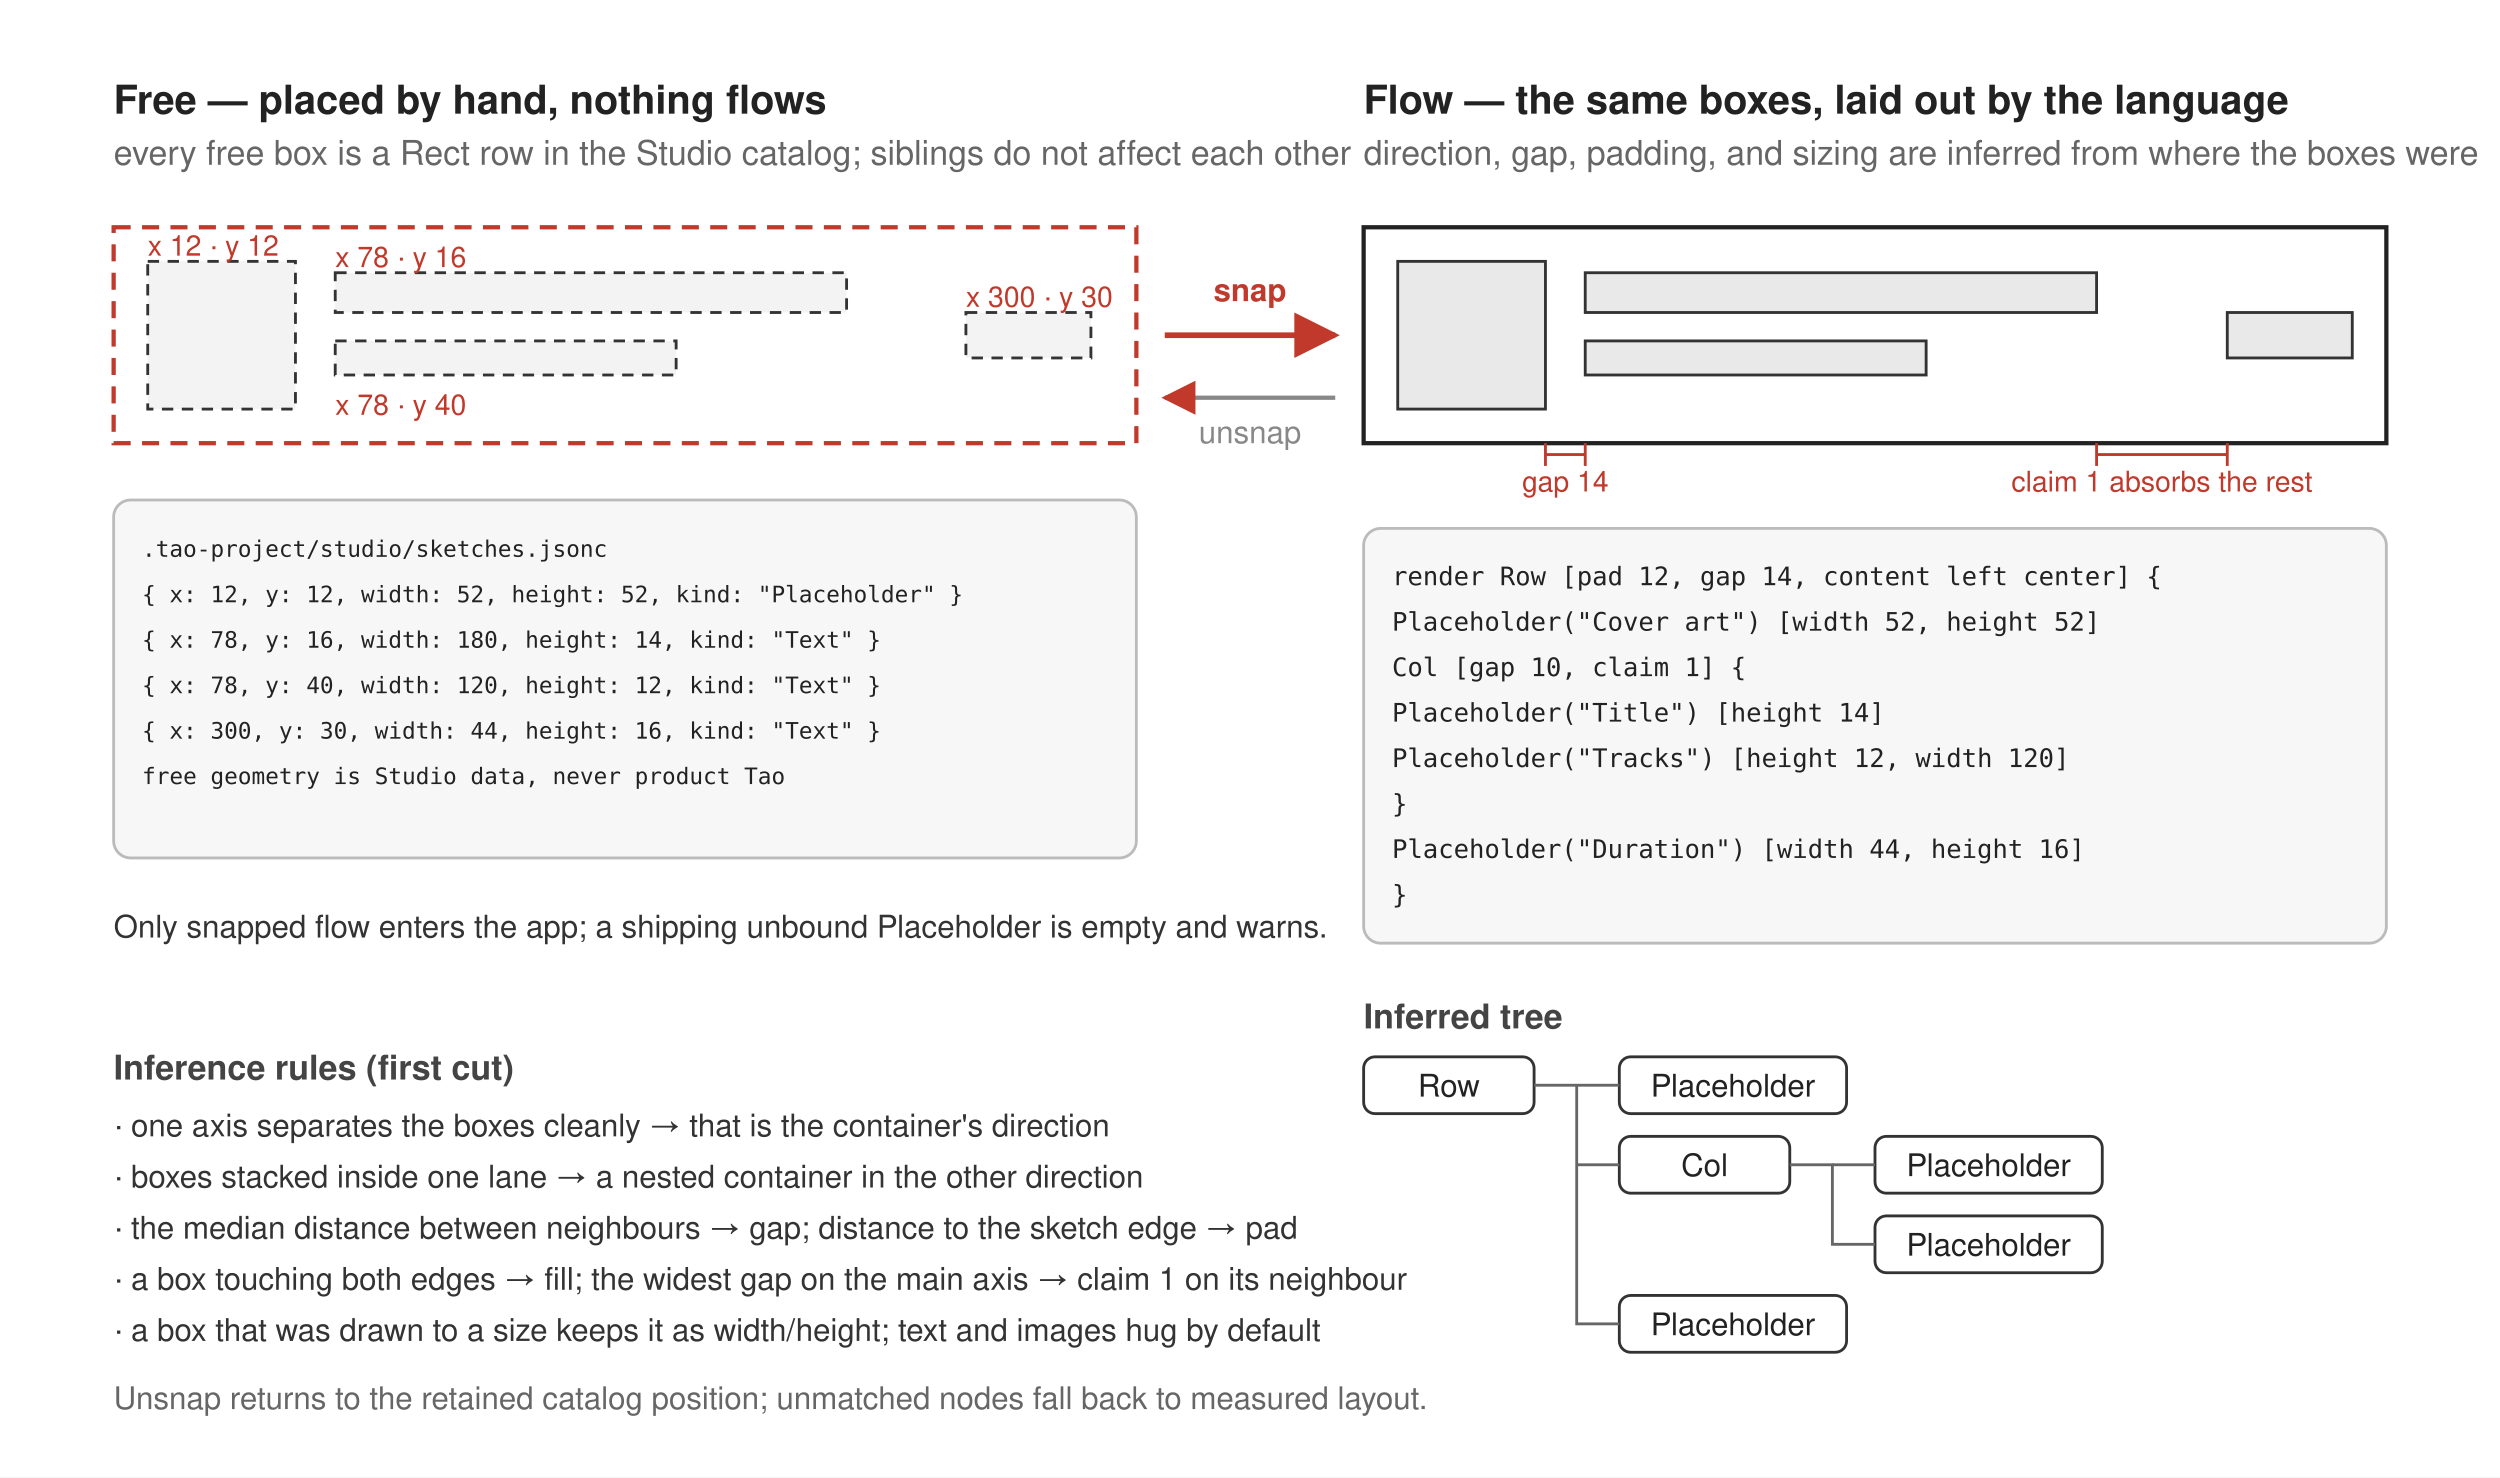
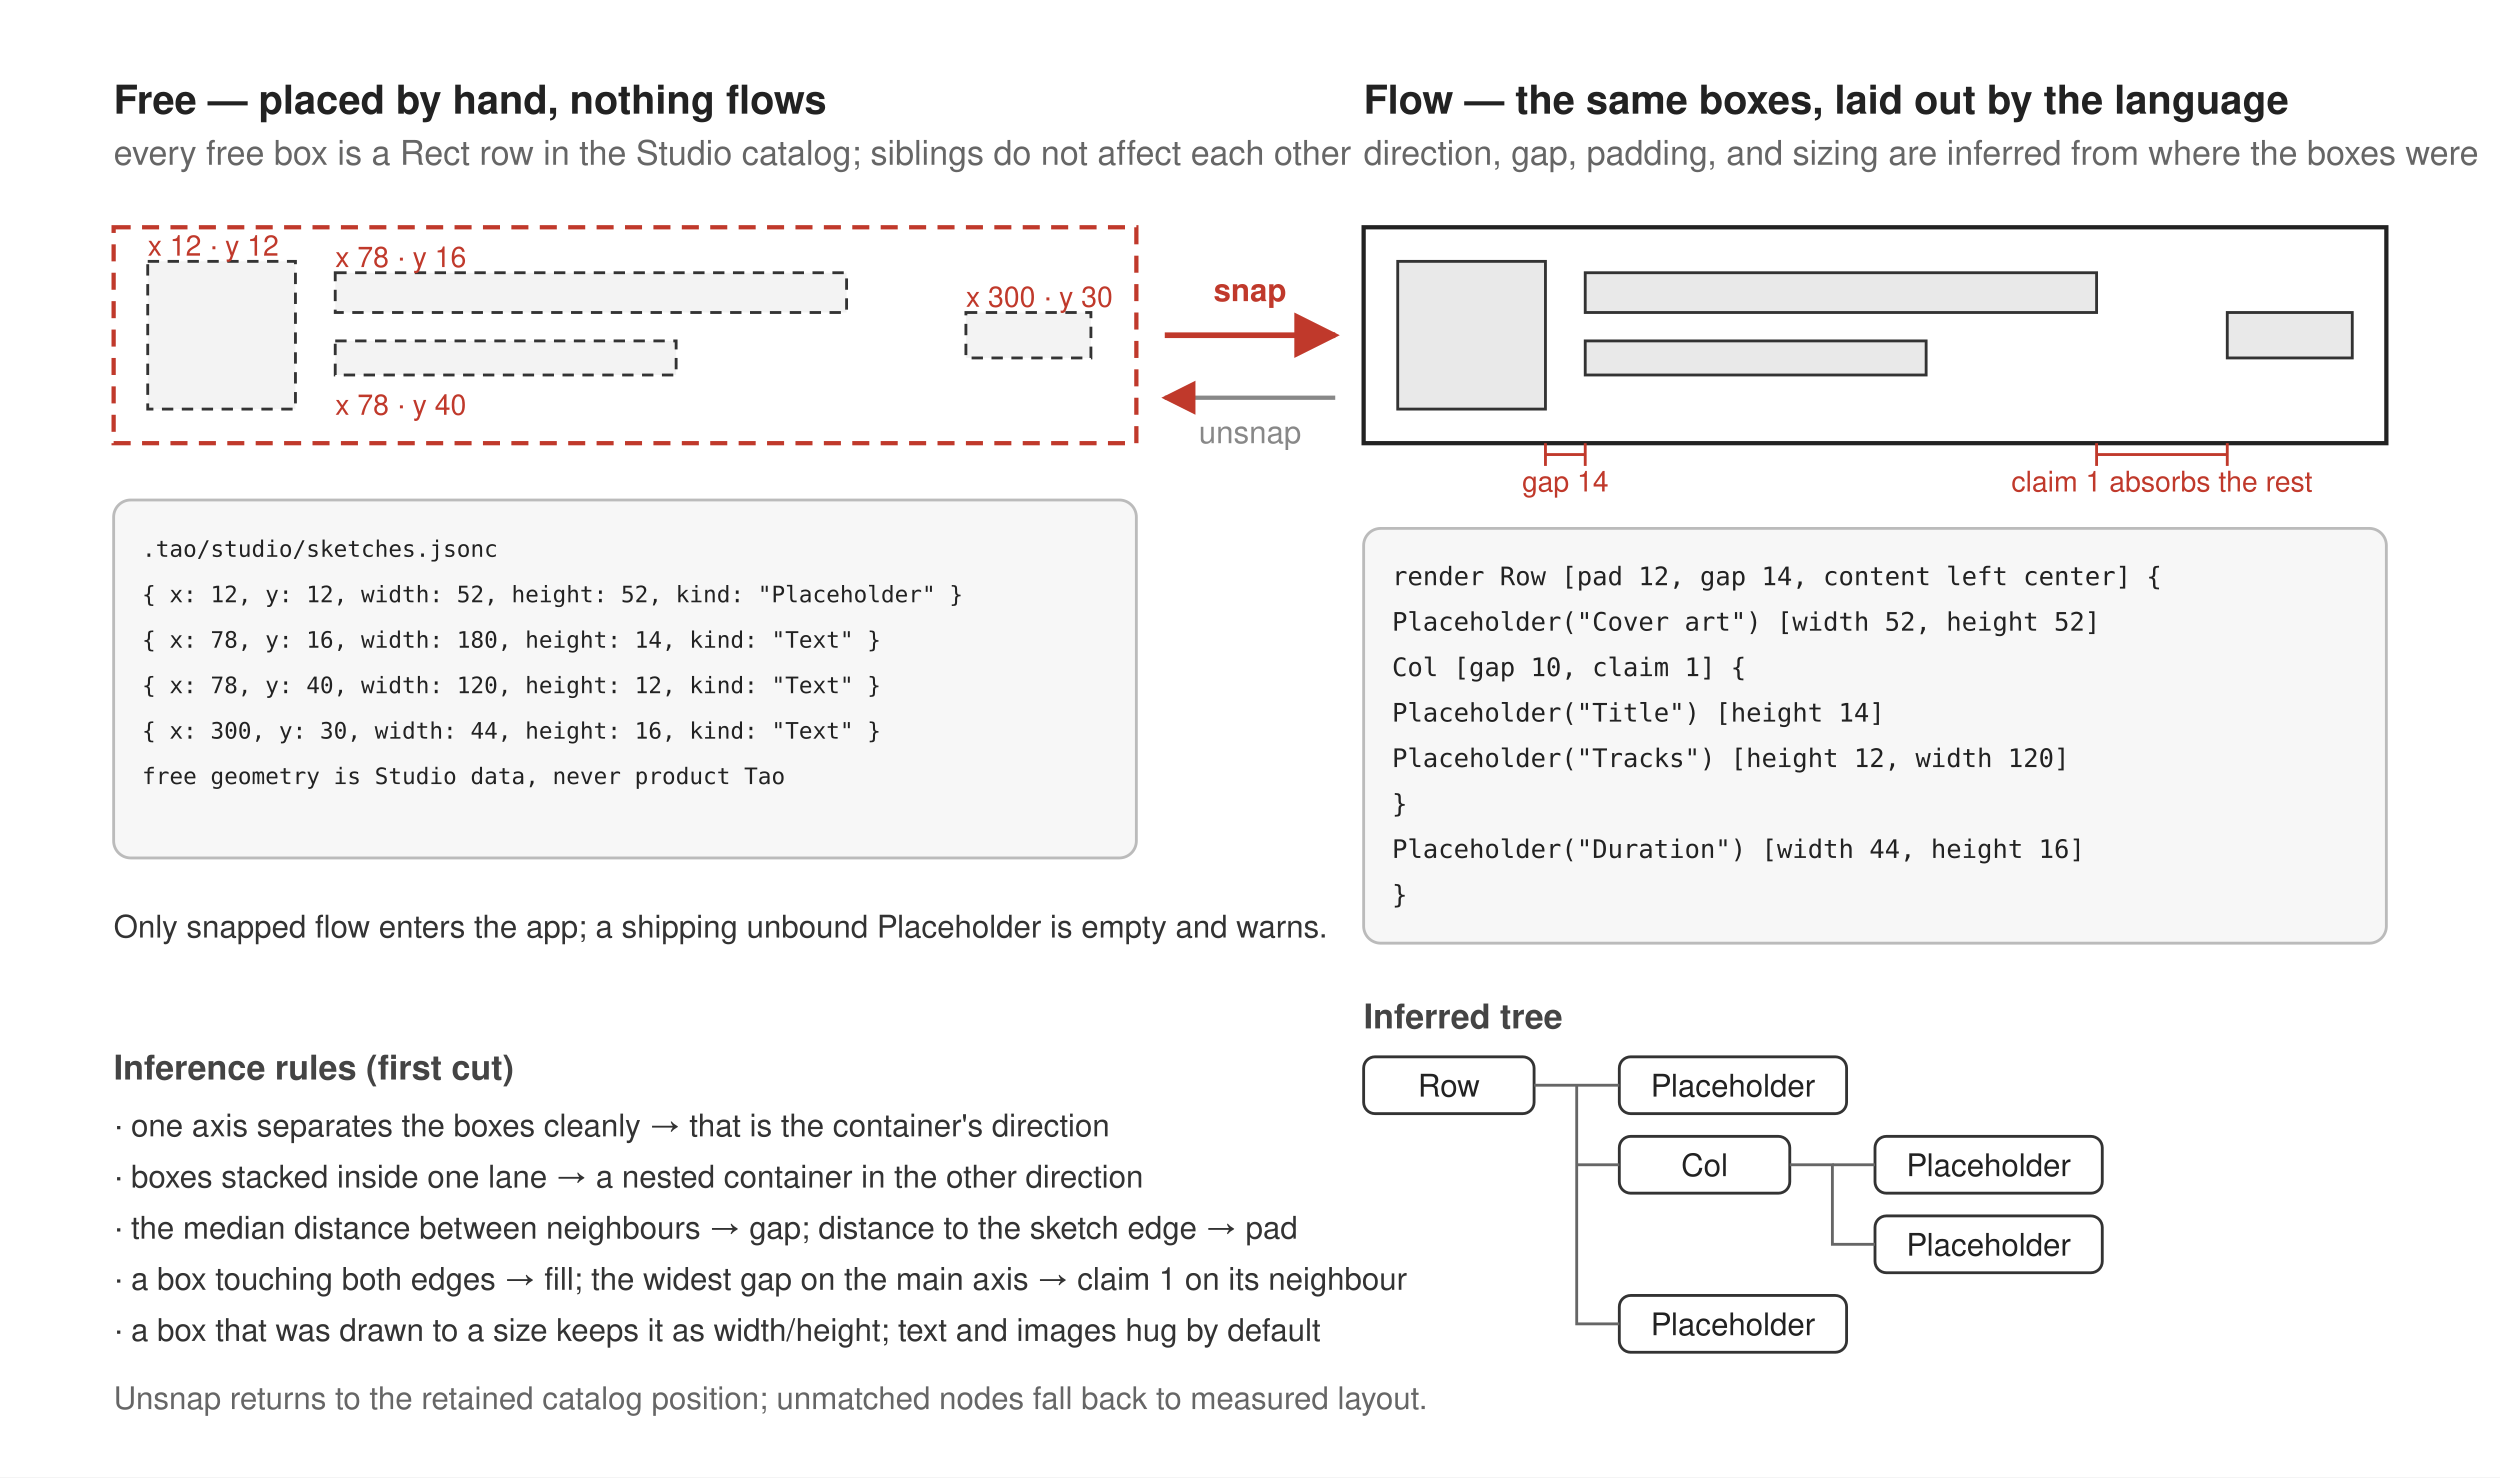
<svg xmlns="http://www.w3.org/2000/svg" viewBox="0 0 880 520" width="880" height="520" font-family="ui-sans-serif, system-ui, -apple-system, Helvetica, Arial, sans-serif" font-size="12">
  <defs>
    <marker id="arrow" viewBox="0 0 10 10" refX="9" refY="5" markerWidth="8" markerHeight="8" orient="auto-start-reverse">
      <path d="M0,0 L10,5 L0,10 z" fill="#c0392b" />
    </marker>
  </defs>
  <rect width="880" height="520" fill="#ffffff" />
  <text x="40" y="40" font-weight="700" fill="#222" font-size="14">Free — placed by hand, nothing flows</text>
  <text x="40" y="58" fill="#666">every free box is a Rect row in the Studio catalog; siblings do not affect each other</text>
  <rect x="40" y="80" width="360" height="76" fill="#fff" stroke="#c0392b" stroke-width="1.5" stroke-dasharray="6 4" />
  <g stroke="#333" stroke-dasharray="4 3" fill="#f3f3f3">
    <rect x="52" y="92" width="52" height="52" />
    <rect x="118" y="96" width="180" height="14" />
    <rect x="118" y="120" width="120" height="12" />
    <rect x="340" y="110" width="44" height="16" />
  </g>
  <g fill="#c0392b" font-size="10">
    <text x="52" y="90">x 12 · y 12</text>
    <text x="118" y="94">x 78 · y 16</text>
    <text x="118" y="146">x 78 · y 40</text>
    <text x="340" y="108">x 300 · y 30</text>
  </g>
  <rect x="40" y="176" width="360" height="126" rx="6" fill="#f7f7f7" stroke="#bbb" />
  <g font-family="ui-monospace, SFMono-Regular, Menlo, monospace" font-size="8" fill="#222">
-     <text x="50" y="196">.tao-project/studio/sketches.jsonc</text>
+     <text x="50" y="196">.tao/studio/sketches.jsonc</text>
    <text x="50" y="212">{ x: 12,  y: 12, width: 52,  height: 52, kind: "Placeholder" }</text>
    <text x="50" y="228">{ x: 78,  y: 16, width: 180, height: 14, kind: "Text" }</text>
    <text x="50" y="244">{ x: 78,  y: 40, width: 120, height: 12, kind: "Text" }</text>
    <text x="50" y="260">{ x: 300, y: 30, width: 44,  height: 16, kind: "Text" }</text>
    <text x="50" y="276">free geometry is Studio data, never product Tao</text>
  </g>
  <text x="40" y="330" fill="#333" font-size="11">Only snapped flow enters the app; a shipping unbound Placeholder is empty and warns.</text>
  <line x1="410" y1="118" x2="470" y2="118" stroke="#c0392b" stroke-width="2" marker-end="url(#arrow)" />
  <text x="440" y="106" text-anchor="middle" fill="#c0392b" font-size="11" font-weight="600">snap</text>
  <line x1="470" y1="140" x2="410" y2="140" stroke="#888" stroke-width="1.5" marker-end="url(#arrow)" />
  <text x="440" y="156" text-anchor="middle" fill="#888" font-size="11">unsnap</text>
  <text x="480" y="40" font-weight="700" fill="#222" font-size="14">Flow — the same boxes, laid out by the language</text>
  <text x="480" y="58" fill="#666">direction, gap, padding, and sizing are inferred from where the boxes were</text>
  <rect x="480" y="80" width="360" height="76" fill="#fff" stroke="#222" stroke-width="1.5" />
  <g stroke="#333" fill="#e9e9e9">
    <rect x="492" y="92" width="52" height="52" />
    <rect x="558" y="96" width="180" height="14" />
    <rect x="558" y="120" width="120" height="12" />
    <rect x="784" y="110" width="44" height="16" />
  </g>
  <g stroke="#c0392b" stroke-width="1">
    <line x1="544" y1="160" x2="558" y2="160" />
    <line x1="544" y1="156" x2="544" y2="164" />
    <line x1="558" y1="156" x2="558" y2="164" />
    <line x1="738" y1="160" x2="784" y2="160" />
    <line x1="738" y1="156" x2="738" y2="164" />
    <line x1="784" y1="156" x2="784" y2="164" />
  </g>
  <text x="551" y="173" text-anchor="middle" fill="#c0392b" font-size="10">gap 14</text>
  <text x="761" y="173" text-anchor="middle" fill="#c0392b" font-size="10">claim 1 absorbs the rest</text>
  <rect x="480" y="186" width="360" height="146" rx="6" fill="#f7f7f7" stroke="#bbb" />
  <g font-family="ui-monospace, SFMono-Regular, Menlo, monospace" font-size="9" fill="#222">
    <text x="490" y="206">render Row [pad 12, gap 14, content left center] {</text>
    <text x="490" y="222">   Placeholder("Cover art") [width 52, height 52]</text>
    <text x="490" y="238">   Col [gap 10, claim 1] {</text>
    <text x="490" y="254">      Placeholder("Title") [height 14]</text>
    <text x="490" y="270">      Placeholder("Tracks") [height 12, width 120]</text>
    <text x="490" y="286">   }</text>
    <text x="490" y="302">   Placeholder("Duration") [width 44, height 16]</text>
    <text x="490" y="318">}</text>
  </g>
  <text x="480" y="362" font-weight="600" fill="#444">Inferred tree</text>
  <g fill="#222" font-size="11">
    <rect x="480" y="372" width="60" height="20" rx="4" fill="#fff" stroke="#333" />
    <text x="510" y="386" text-anchor="middle">Row</text>
    <rect x="570" y="372" width="80" height="20" rx="4" fill="#fff" stroke="#333" />
    <text x="610" y="386" text-anchor="middle">Placeholder</text>
    <rect x="570" y="400" width="60" height="20" rx="4" fill="#fff" stroke="#333" />
    <text x="600" y="414" text-anchor="middle">Col</text>
    <rect x="660" y="400" width="80" height="20" rx="4" fill="#fff" stroke="#333" />
    <text x="700" y="414" text-anchor="middle">Placeholder</text>
    <rect x="660" y="428" width="80" height="20" rx="4" fill="#fff" stroke="#333" />
    <text x="700" y="442" text-anchor="middle">Placeholder</text>
    <rect x="570" y="456" width="80" height="20" rx="4" fill="#fff" stroke="#333" />
    <text x="610" y="470" text-anchor="middle">Placeholder</text>
  </g>
  <g stroke="#666" fill="none">
    <path d="M540,382 H555 V382 H570" />
    <path d="M555,382 V466 H570" />
    <path d="M555,410 H570" />
    <path d="M630,410 H645 V438 H660" />
    <path d="M645,410 H660" />
  </g>
  <text x="40" y="380" font-weight="600" fill="#444">Inference rules (first cut)</text>
  <g fill="#333" font-size="11">
    <text x="40" y="400">· one axis separates the boxes cleanly → that is the container's direction</text>
    <text x="40" y="418">· boxes stacked inside one lane → a nested container in the other direction</text>
    <text x="40" y="436">· the median distance between neighbours → gap; distance to the sketch edge → pad</text>
    <text x="40" y="454">· a box touching both edges → fill; the widest gap on the main axis → claim 1 on its neighbour</text>
    <text x="40" y="472">· a box that was drawn to a size keeps it as width/height; text and images hug by default</text>
    <text x="40" y="496" fill="#666">Unsnap returns to the retained catalog position; unmatched nodes fall back to measured layout.</text>
  </g>
</svg>
